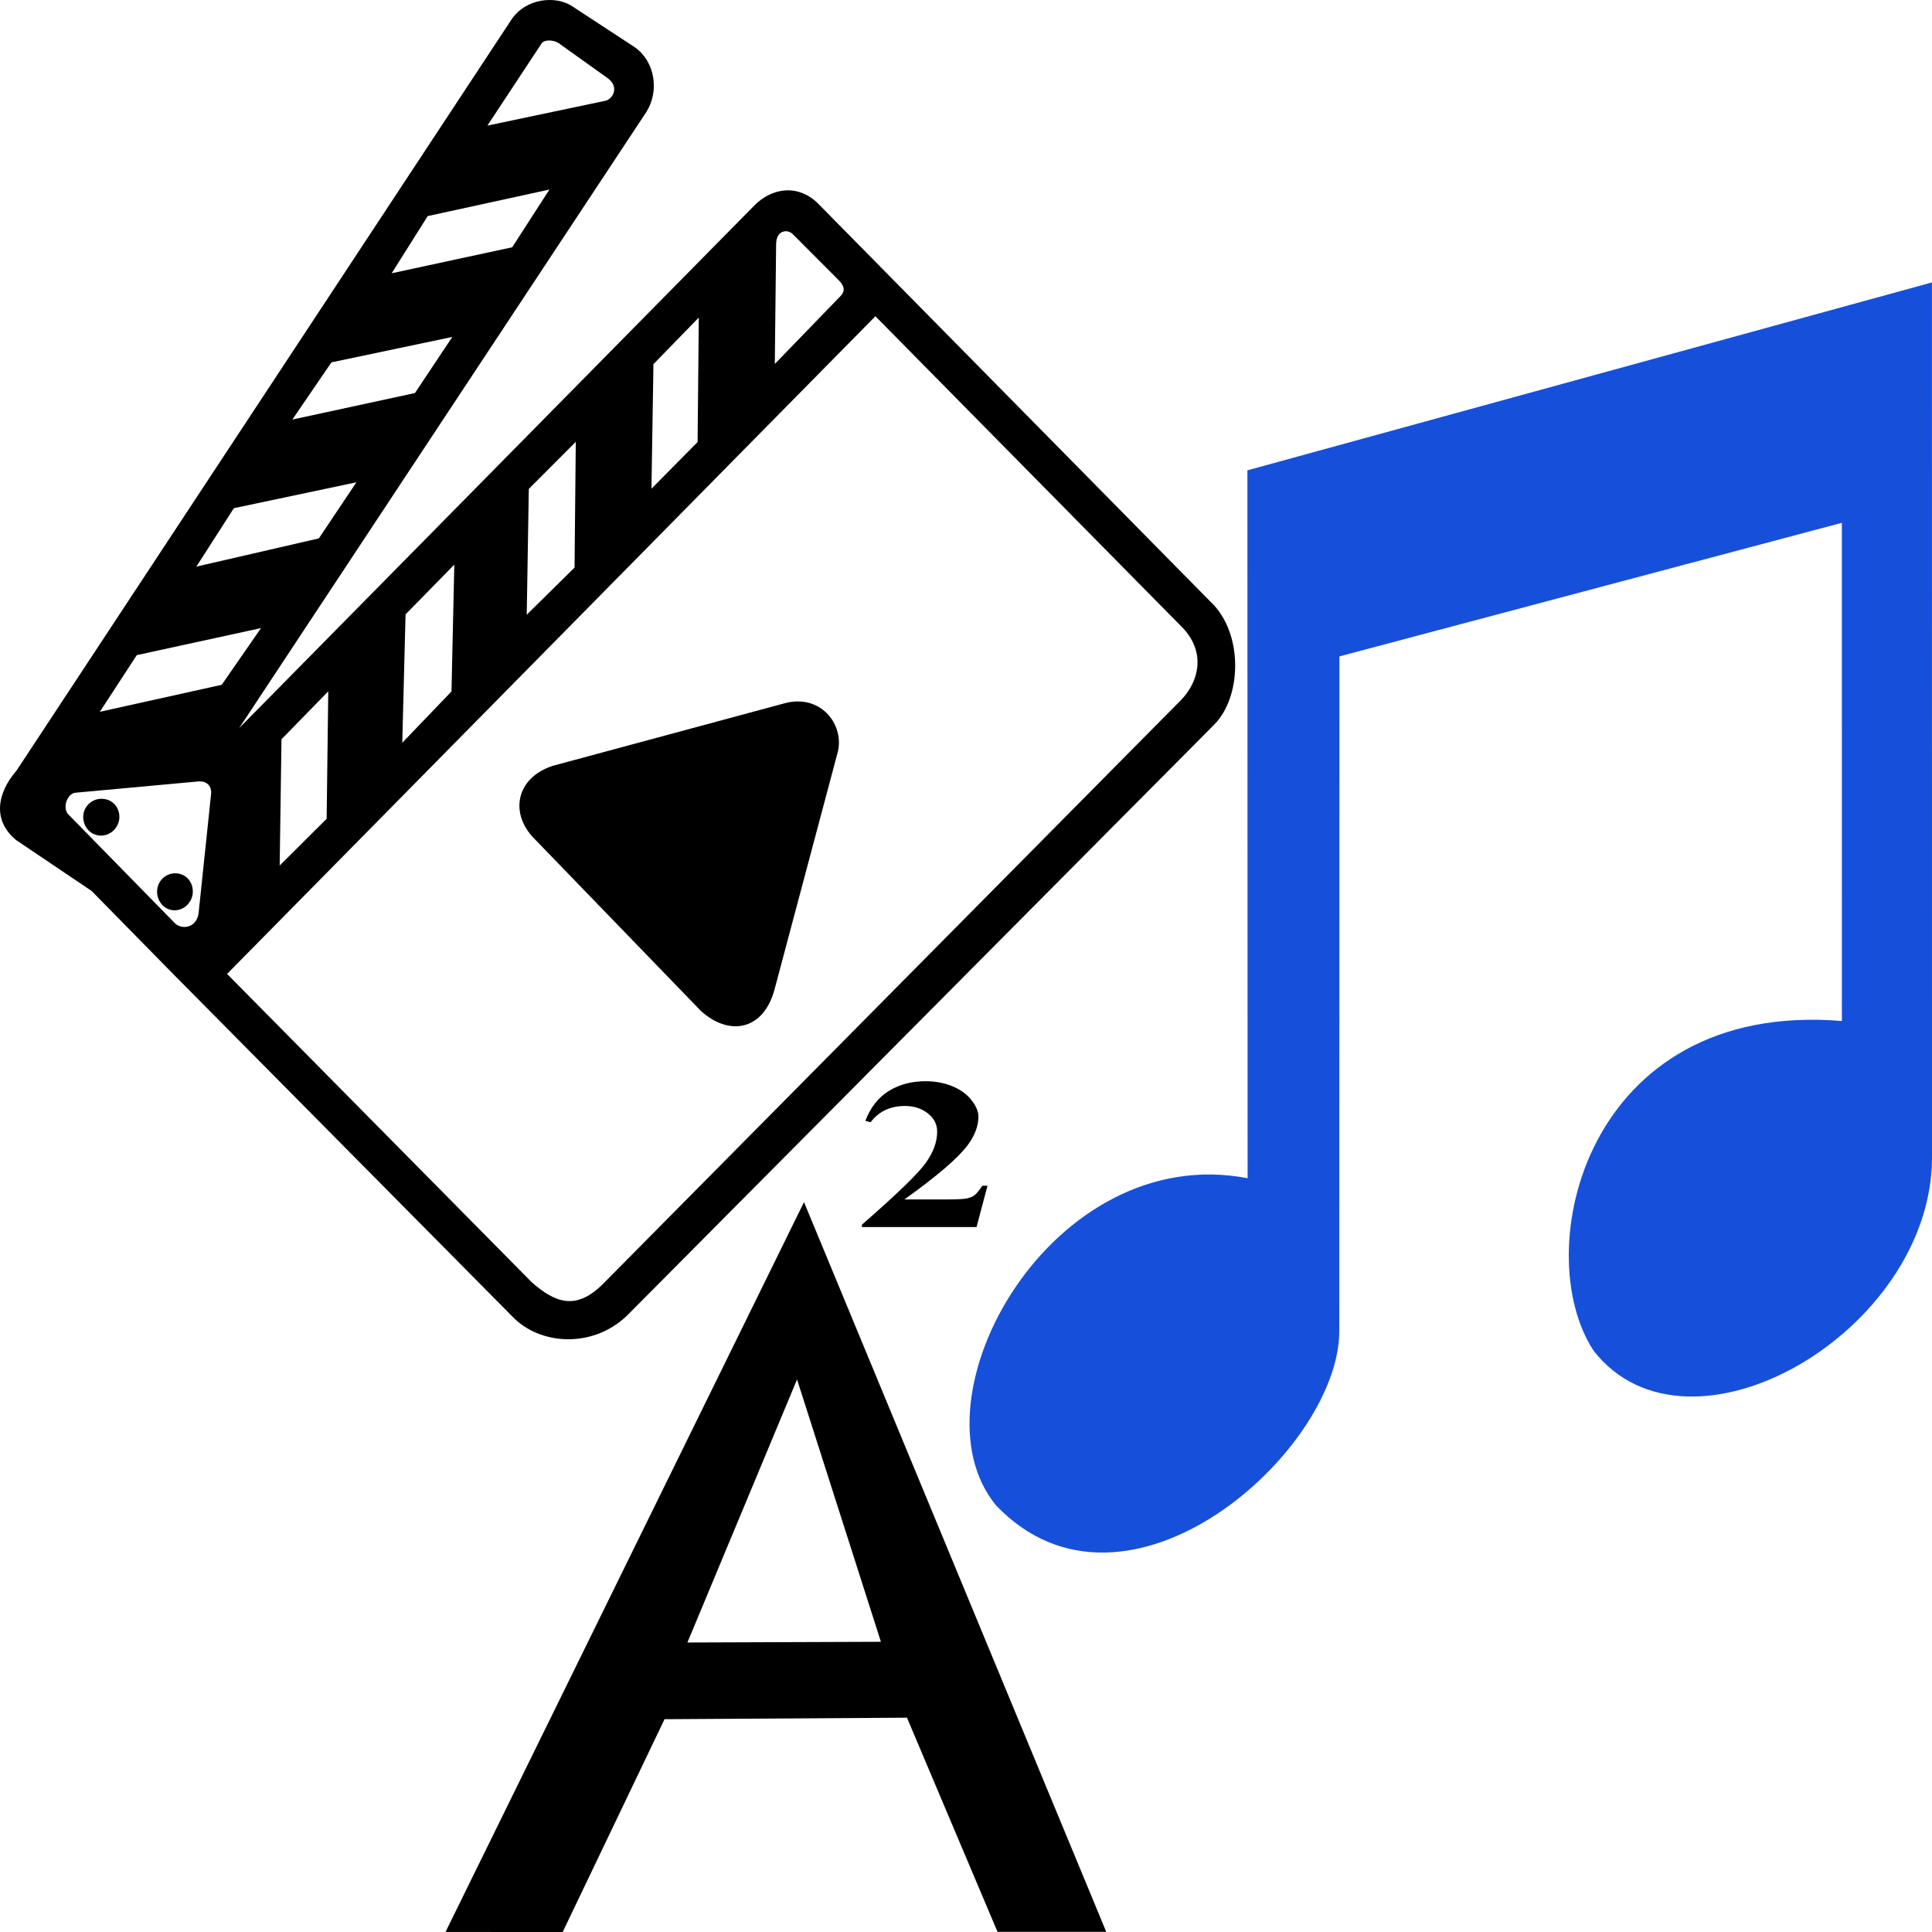
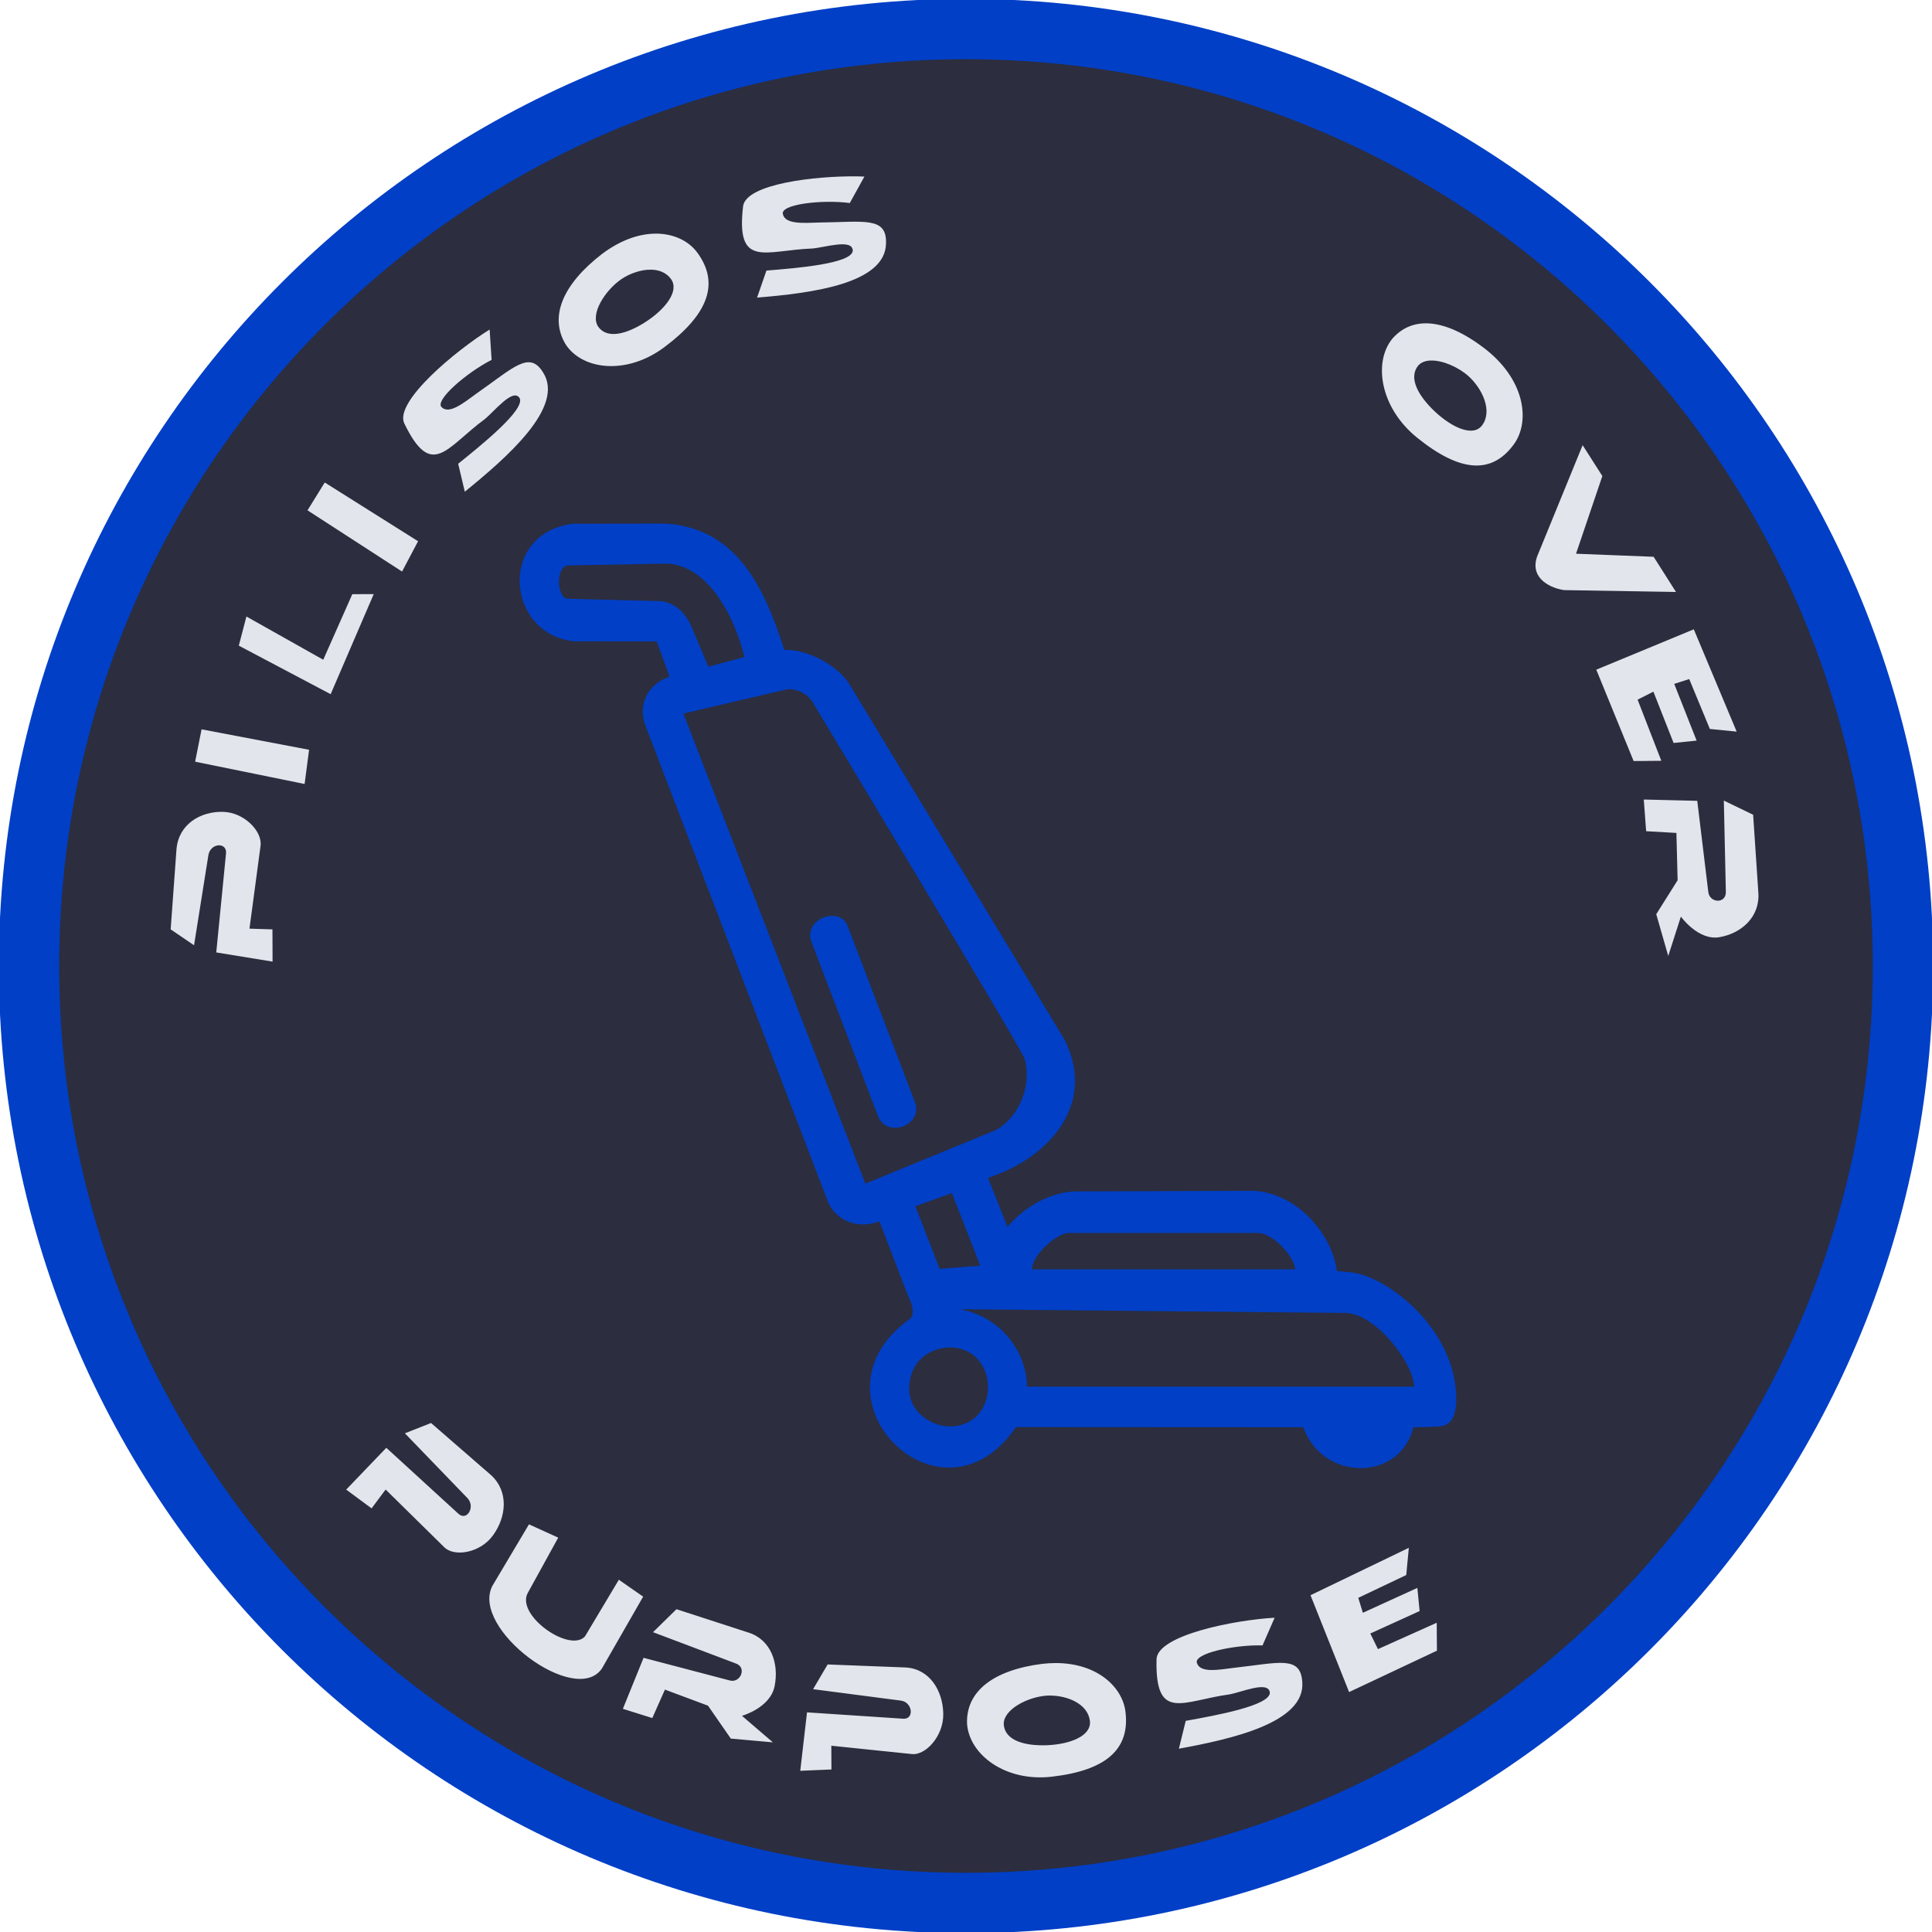
- <svg xmlns="http://www.w3.org/2000/svg" width="48" height="48" viewBox="0 0 48 48" xml:space="preserve">
-   <g transform="matrix(1.029048,0,0,1.042543,-0.7107323,-0.4082608)">
-     <path d="m 23.033,26.158 c -0.333,0 -0.627,0.077 -0.881,0.231 -0.254,0.154 -0.444,0.392 -0.569,0.713 l 0.128,0.033 c 0.197,-0.258 0.473,-0.387 0.829,-0.387 0.217,0 0.401,0.059 0.552,0.176 0.15,0.116 0.225,0.261 0.225,0.437 0,0.241 -0.091,0.488 -0.274,0.741 -0.18,0.253 -0.695,0.745 -1.544,1.476 v 0.055 h 2.769 l 0.264,-0.984 h -0.125 c -0.079,0.116 -0.142,0.192 -0.191,0.228 -0.049,0.035 -0.111,0.06 -0.187,0.075 -0.074,0.015 -0.236,0.023 -0.486,0.023 h -1.017 c 0.786,-0.554 1.296,-0.986 1.53,-1.296 0.171,-0.229 0.257,-0.455 0.257,-0.678 0,-0.122 -0.056,-0.253 -0.167,-0.392 -0.111,-0.141 -0.265,-0.251 -0.461,-0.331 -0.197,-0.08 -0.414,-0.12 -0.652,-0.12 z m -2.931,2.881 -8.655,17.393 2.829,6.53e-4 2.459,-5.071 5.853,-0.036 2.186,5.103 h 2.625 z m -0.168,4.226 2.025,6.252 -4.672,0.017 z" fill="#000000" />
-     <path d="M 13.037,0.861 1.09,18.755 c -0.484,0.553 -0.576,1.201 -0.006,1.659 l 1.819,1.21 1.95,1.96 8.199,8.172 c 0.656,0.689 1.928,0.78 2.766,-0.002 L 30.013,17.653 c 0.64,-0.647 0.692,-2.069 -0.005,-2.83 L 20.478,5.279 C 19.976,4.753 19.32,4.868 18.901,5.291 L 6.465,17.743 16.296,3.06 C 16.609,2.57 16.514,1.871 16.021,1.52 L 14.492,0.532 C 14.104,0.286 13.389,0.343 13.037,0.861 Z m 1.143,0.56 1.194,0.842 c 0.274,0.211 0.109,0.485 -0.062,0.529 l -2.854,0.593 1.307,-1.956 c 0.062,-0.1 0.286,-0.091 0.415,-0.009 z m -0.224,3.488 -0.899,1.375 -2.91,0.62 0.87,-1.363 z m 5.877,1.064 1.111,1.1 c 0.138,0.139 0.156,0.26 0.038,0.376 l -1.585,1.616 0.032,-2.859 c 0.005,-0.344 0.287,-0.355 0.403,-0.233 z m 1.993,1.955 7.433,7.439 c 0.542,0.579 0.382,1.265 -0.055,1.708 L 15.206,31.031 c -0.612,0.569 -1.094,0.424 -1.678,-0.083 L 6.173,23.601 Z m -4.264,0.031 -0.029,2.967 -1.114,1.112 0.048,-2.968 z m -5.951,0.462 -0.902,1.337 -2.96,0.632 0.944,-1.363 z m 2.981,2.5 -0.03,2.997 -1.154,1.123 0.05,-2.998 z m -5.296,0.964 -0.907,1.337 -2.957,0.672 0.905,-1.392 z m 2.363,1.962 -0.068,3.023 -1.188,1.222 0.079,-3.059 z m -4.667,1.513 -0.948,1.351 -2.943,0.644 0.892,-1.351 z m 1.624,1.507 -0.039,3.037 -1.134,1.114 0.044,-3.009 z m 11.335,0.24 c -0.102,4.98e-4 -0.21,0.015 -0.323,0.046 l -5.599,1.491 c -0.889,0.292 -1.049,1.149 -0.412,1.76 l 3.993,4.076 c 0.673,0.609 1.53,0.488 1.792,-0.551 l 1.502,-5.567 C 21.083,17.785 20.664,17.105 19.951,17.108 Z M 5.478,19.014 c 0.218,-0.018 0.333,0.126 0.308,0.308 l -0.297,2.797 c -0.026,0.372 -0.386,0.445 -0.57,0.279 L 2.352,19.811 c -0.167,-0.147 -0.047,-0.504 0.157,-0.528 z m -2.335,0.413 c -0.259,9.03e-4 -0.445,0.208 -0.443,0.435 8.75e-4,0.243 0.185,0.442 0.429,0.443 0.256,-0.002 0.445,-0.217 0.444,-0.446 9.5e-4,-0.239 -0.179,-0.431 -0.429,-0.431 z m 1.779,1.776 c -0.257,9.02e-4 -0.44,0.209 -0.439,0.437 8.75e-4,0.244 0.183,0.444 0.424,0.445 0.253,-0.002 0.44,-0.218 0.439,-0.448 8.74e-4,-0.24 -0.177,-0.433 -0.424,-0.434 z" />
-     <path d="m 30.812,28.471 -0.005,-16.871 16.527,-4.478 0.002,20.875 c -0.028,4.15 -5.872,7.477 -8.167,4.588 -1.582,-2.362 -0.201,-8.365 5.991,-7.862 l -8.66e-4,-11.872 -12.13,3.183 -0.004,16.085 c -0.003,2.852 -5.142,7.396 -8.286,4.148 -2.129,-2.555 1.339,-8.691 6.072,-7.798 z" fill="#1650DA" />
-   </g>
+ <svg xmlns="http://www.w3.org/2000/svg" width="48" height="48" xml:space="preserve">
+   <ellipse style="display:inline;fill:#2c2d3e;fill-opacity:1;stroke:#003fc6;stroke-width:1.5;stroke-miterlimit:11.9;stroke-dasharray:none;stroke-opacity:1;paint-order:markers fill stroke" cx="24" cy="24" rx="23.279" ry="23.279" />
+   <path d="m 10.709,35.354 -0.65,0.256 1.546,1.601 c 0.22,0.217 -0.003,0.593 -0.216,0.398 l -1.791,-1.639 -0.997,1.039 0.631,0.466 0.349,-0.468 1.449,1.426 c 0.248,0.26 0.903,0.154 1.22,-0.29 0.329,-0.452 0.396,-1.085 -0.049,-1.493 z m 2.433,2.518 -0.91,1.53 c -0.546,1.064 2.066,3.011 2.722,2.052 l 1.025,-1.786 -0.604,-0.42 -0.84,1.406 c -0.374,0.419 -1.703,-0.507 -1.43,-1.064 l 0.764,-1.388 z m 21.86,0.583 -2.443,1.178 0.959,2.406 2.182,-1.028 -0.005,-0.694 -1.46,0.655 -0.19,-0.388 1.225,-0.558 -0.056,-0.575 -1.354,0.618 -0.114,-0.371 1.192,-0.567 z m -18.195,1.525 -0.583,0.571 2.056,0.777 c 0.289,0.101 0.113,0.504 -0.159,0.42 l -2.132,-0.56 -0.514,1.267 0.731,0.23 0.314,-0.707 1.07,0.399 0.567,0.818 1.045,0.093 -0.768,-0.659 c 0,0 0.705,-0.197 0.811,-0.738 0.113,-0.553 -0.085,-1.157 -0.655,-1.332 z m 14.861,0.212 c -0.973,0.053 -2.903,0.427 -2.934,1.026 -0.039,1.577 0.65,1.037 1.809,0.879 0.303,-0.053 0.974,-0.35 1.006,-0.045 0.009,0.326 -1.368,0.572 -2.09,0.702 l -0.17,0.692 c 1.314,-0.24 3.155,-0.649 3.065,-1.665 -0.045,-0.656 -0.586,-0.467 -1.684,-0.346 -0.403,0.052 -0.852,0.136 -0.933,-0.119 -0.084,-0.236 0.929,-0.457 1.63,-0.436 z m -5.44,1.126 c -0.108,-1.3e-5 -0.22,0.007 -0.337,0.02 -1.217,0.156 -1.896,0.685 -1.865,1.489 0.055,0.766 0.947,1.446 2.101,1.315 1.345,-0.153 1.954,-0.678 1.834,-1.62 -0.073,-0.599 -0.691,-1.204 -1.734,-1.204 z m -5.666,0.035 -0.361,0.614 2.172,0.283 c 0.303,0.032 0.35,0.47 0.066,0.451 l -2.389,-0.158 -0.168,1.452 0.775,-0.033 -0.003,-0.59 1.991,0.206 c 0.35,0.047 0.804,-0.451 0.79,-1.003 -0.01,-0.566 -0.333,-1.108 -0.927,-1.147 z m 5.535,0.773 c 0.428,0.003 0.927,0.205 0.981,0.627 0.047,0.369 -0.479,0.584 -1.073,0.607 -0.534,0.018 -1.02,-0.108 -1.066,-0.498 -0.036,-0.384 0.595,-0.705 1.073,-0.735 0.028,-0.001 0.056,-0.002 0.084,-0.002 z" fill="#e2e5eb" />
+   <path d="m 35.448,8.033 c -0.336,-0.006 -0.626,0.12 -0.855,0.381 -0.48,0.587 -0.303,1.717 0.611,2.457 1.065,0.862 1.855,0.927 2.408,0.167 0.39,-0.531 0.311,-1.546 -0.678,-2.342 C 36.386,8.265 35.88,8.041 35.448,8.033 Z m 0.099,0.924 c 0.298,-0.009 0.692,0.168 0.94,0.391 0.334,0.303 0.602,0.853 0.338,1.216 -0.217,0.298 -0.738,0.071 -1.178,-0.341 -0.394,-0.373 -0.656,-0.813 -0.425,-1.125 0.073,-0.094 0.189,-0.137 0.325,-0.141 z m 3.773,2.103 -1.1,2.691 c -0.255,0.561 0.227,0.846 0.636,0.91 l 2.784,0.047 -0.556,-0.875 -1.928,-0.076 0.654,-1.93 z m 2.762,4.575 -2.423,1.003 0.928,2.27 0.688,-0.006 -0.589,-1.519 0.392,-0.199 0.502,1.275 0.572,-0.059 -0.556,-1.409 0.372,-0.12 0.513,1.24 0.666,0.066 z m -1.243,4.229 0.059,0.787 0.752,0.043 0.03,1.175 -0.531,0.844 0.298,1.038 0.314,-0.978 c 0,0 0.435,0.606 0.962,0.51 0.54,-0.093 1.012,-0.504 0.962,-1.116 l -0.129,-1.925 -0.728,-0.352 0.05,2.26 c 0.015,0.314 -0.413,0.293 -0.437,3.78e-4 l -0.273,-2.254 z" fill="#e2e5eb" />
+   <path d="m 21.283,4.382 c -1.017,-0.013 -2.741,0.183 -2.821,0.739 -0.184,1.566 0.551,1.096 1.719,1.053 0.306,-0.023 1.002,-0.253 1.006,0.054 -0.021,0.325 -1.415,0.435 -2.145,0.494 l -0.233,0.672 c 1.33,-0.11 3.2,-0.336 3.204,-1.356 0.016,-0.658 -0.54,-0.523 -1.645,-0.51 -0.406,0.012 -0.861,0.052 -0.918,-0.21 -0.062,-0.243 0.967,-0.364 1.663,-0.274 l 0.363,-0.657 c -0.061,-0.003 -0.126,-0.005 -0.193,-0.006 z m -4.985,1.423 c -0.4,-6.616e-4 -0.864,0.146 -1.339,0.503 -0.983,0.757 -1.318,1.564 -0.906,2.247 0.415,0.638 1.516,0.773 2.456,0.068 1.095,-0.821 1.372,-1.588 0.816,-2.346 -0.206,-0.283 -0.575,-0.472 -1.028,-0.473 z m -0.117,0.895 c 0.194,0.004 0.372,0.072 0.488,0.23 0.218,0.297 -0.137,0.753 -0.641,1.076 -0.455,0.289 -0.937,0.428 -1.164,0.113 -0.216,-0.316 0.179,-0.917 0.58,-1.188 0.211,-0.14 0.488,-0.237 0.738,-0.231 z m -4.016,1.487 c -0.835,0.519 -2.368,1.786 -2.122,2.33 0.684,1.411 1.046,0.601 1.997,-0.101 0.243,-0.194 0.701,-0.782 0.868,-0.528 0.156,0.283 -0.947,1.169 -1.525,1.634 l 0.165,0.694 C 12.598,11.364 14.036,10.111 13.495,9.257 13.156,8.7 12.764,9.13 11.85,9.769 11.518,10.011 11.16,10.303 10.973,10.117 10.791,9.95 11.585,9.262 12.214,8.941 Z m -4.097,3.8 -0.428,0.692 2.349,1.521 0.398,-0.753 z m 1.217,2.774 -0.532,0.001 -0.722,1.629 -1.909,-1.074 -0.189,0.724 2.282,1.206 z m -4.277,3.359 -0.16,0.804 2.72,0.554 0.111,-0.85 z m 0.523,2.05 c -0.548,-0.011 -1.085,0.302 -1.145,0.914 l -0.146,2.006 0.581,0.395 0.355,-2.23 c 0.042,-0.312 0.468,-0.344 0.439,-0.051 l -0.242,2.459 1.399,0.228 -0.003,-0.801 -0.571,-0.018 0.274,-2.047 C 6.532,20.663 6.067,20.176 5.532,20.17 Z" fill="#e2e5eb" />
+   <path d="m 22.611,32.765 c 0.115,-0.106 0.067,-0.344 -0.049,-0.566 l -0.711,-1.853 c -0.568,0.204 -1.074,-0.032 -1.272,-0.466 l -4.553,-11.876 c -0.17,-0.477 0.039,-0.996 0.609,-1.193 l -0.32,-0.875 -2.057,-0.003 c -1.681,-0.177 -1.9,-2.682 -0.023,-2.921 l 2.307,-0.004 c 1.787,0.121 2.454,1.616 2.945,3.139 0.593,-0.026 1.344,0.41 1.611,0.842 l 5.358,8.853 c 0.81,1.652 -0.468,2.962 -1.909,3.42 l 0.484,1.218 c 0.46,-0.549 1.133,-0.874 1.705,-0.88 l 4.409,-0.014 c 1.004,0.042 1.925,0.983 2.072,1.993 l 0.302,0.028 c 0.885,0.052 2.662,1.38 2.663,3.162 -0.008,0.584 -0.244,0.666 -0.476,0.675 l -0.589,0.019 c -0.352,1.369 -2.262,1.334 -2.737,-0.003 l -7.139,-0.004 c -1.869,2.736 -5.342,-0.769 -2.629,-2.693 z m 0.991,0.711 c -0.469,0.006 -0.992,0.305 -1.014,1.006 -0.01,0.602 0.551,0.955 1.016,0.957 1.268,-0.012 1.246,-1.946 -0.002,-1.963 z m 9.85,-0.856 -9.603,-0.093 c 1.116,0.211 1.669,1.171 1.665,1.924 h 9.618 c -0.017,-0.592 -0.936,-1.789 -1.68,-1.831 z m -9.097,-1.176 -0.706,-1.802 -0.906,0.327 0.603,1.555 z m 7.82,0.092 c 0.003,-0.28 -0.529,-0.896 -0.918,-0.903 H 26.556 c -0.319,0.006 -0.916,0.565 -0.918,0.903 z m -7.42,-3.466 c 0.581,-0.34 0.883,-1.104 0.699,-1.771 -0.059,-0.212 -5.26,-8.844 -5.26,-8.844 -0.127,-0.236 -0.477,-0.393 -0.73,-0.308 l -2.485,0.581 4.521,11.679 z m -2.939,-0.334 -1.663,-4.354 c -0.195,-0.557 0.737,-0.901 0.917,-0.349 l 1.67,4.371 c 0.184,0.551 -0.696,0.888 -0.924,0.332 z M 18.495,16.323 C 18.238,15.26 17.559,14.038 16.567,14.003 l -2.445,0.045 c -0.329,0.006 -0.296,0.837 0,0.828 l 2.324,0.061 c 0.357,0.057 0.618,0.309 0.776,0.731 l 0.377,0.897 z" fill="#003fc6" />
</svg>
